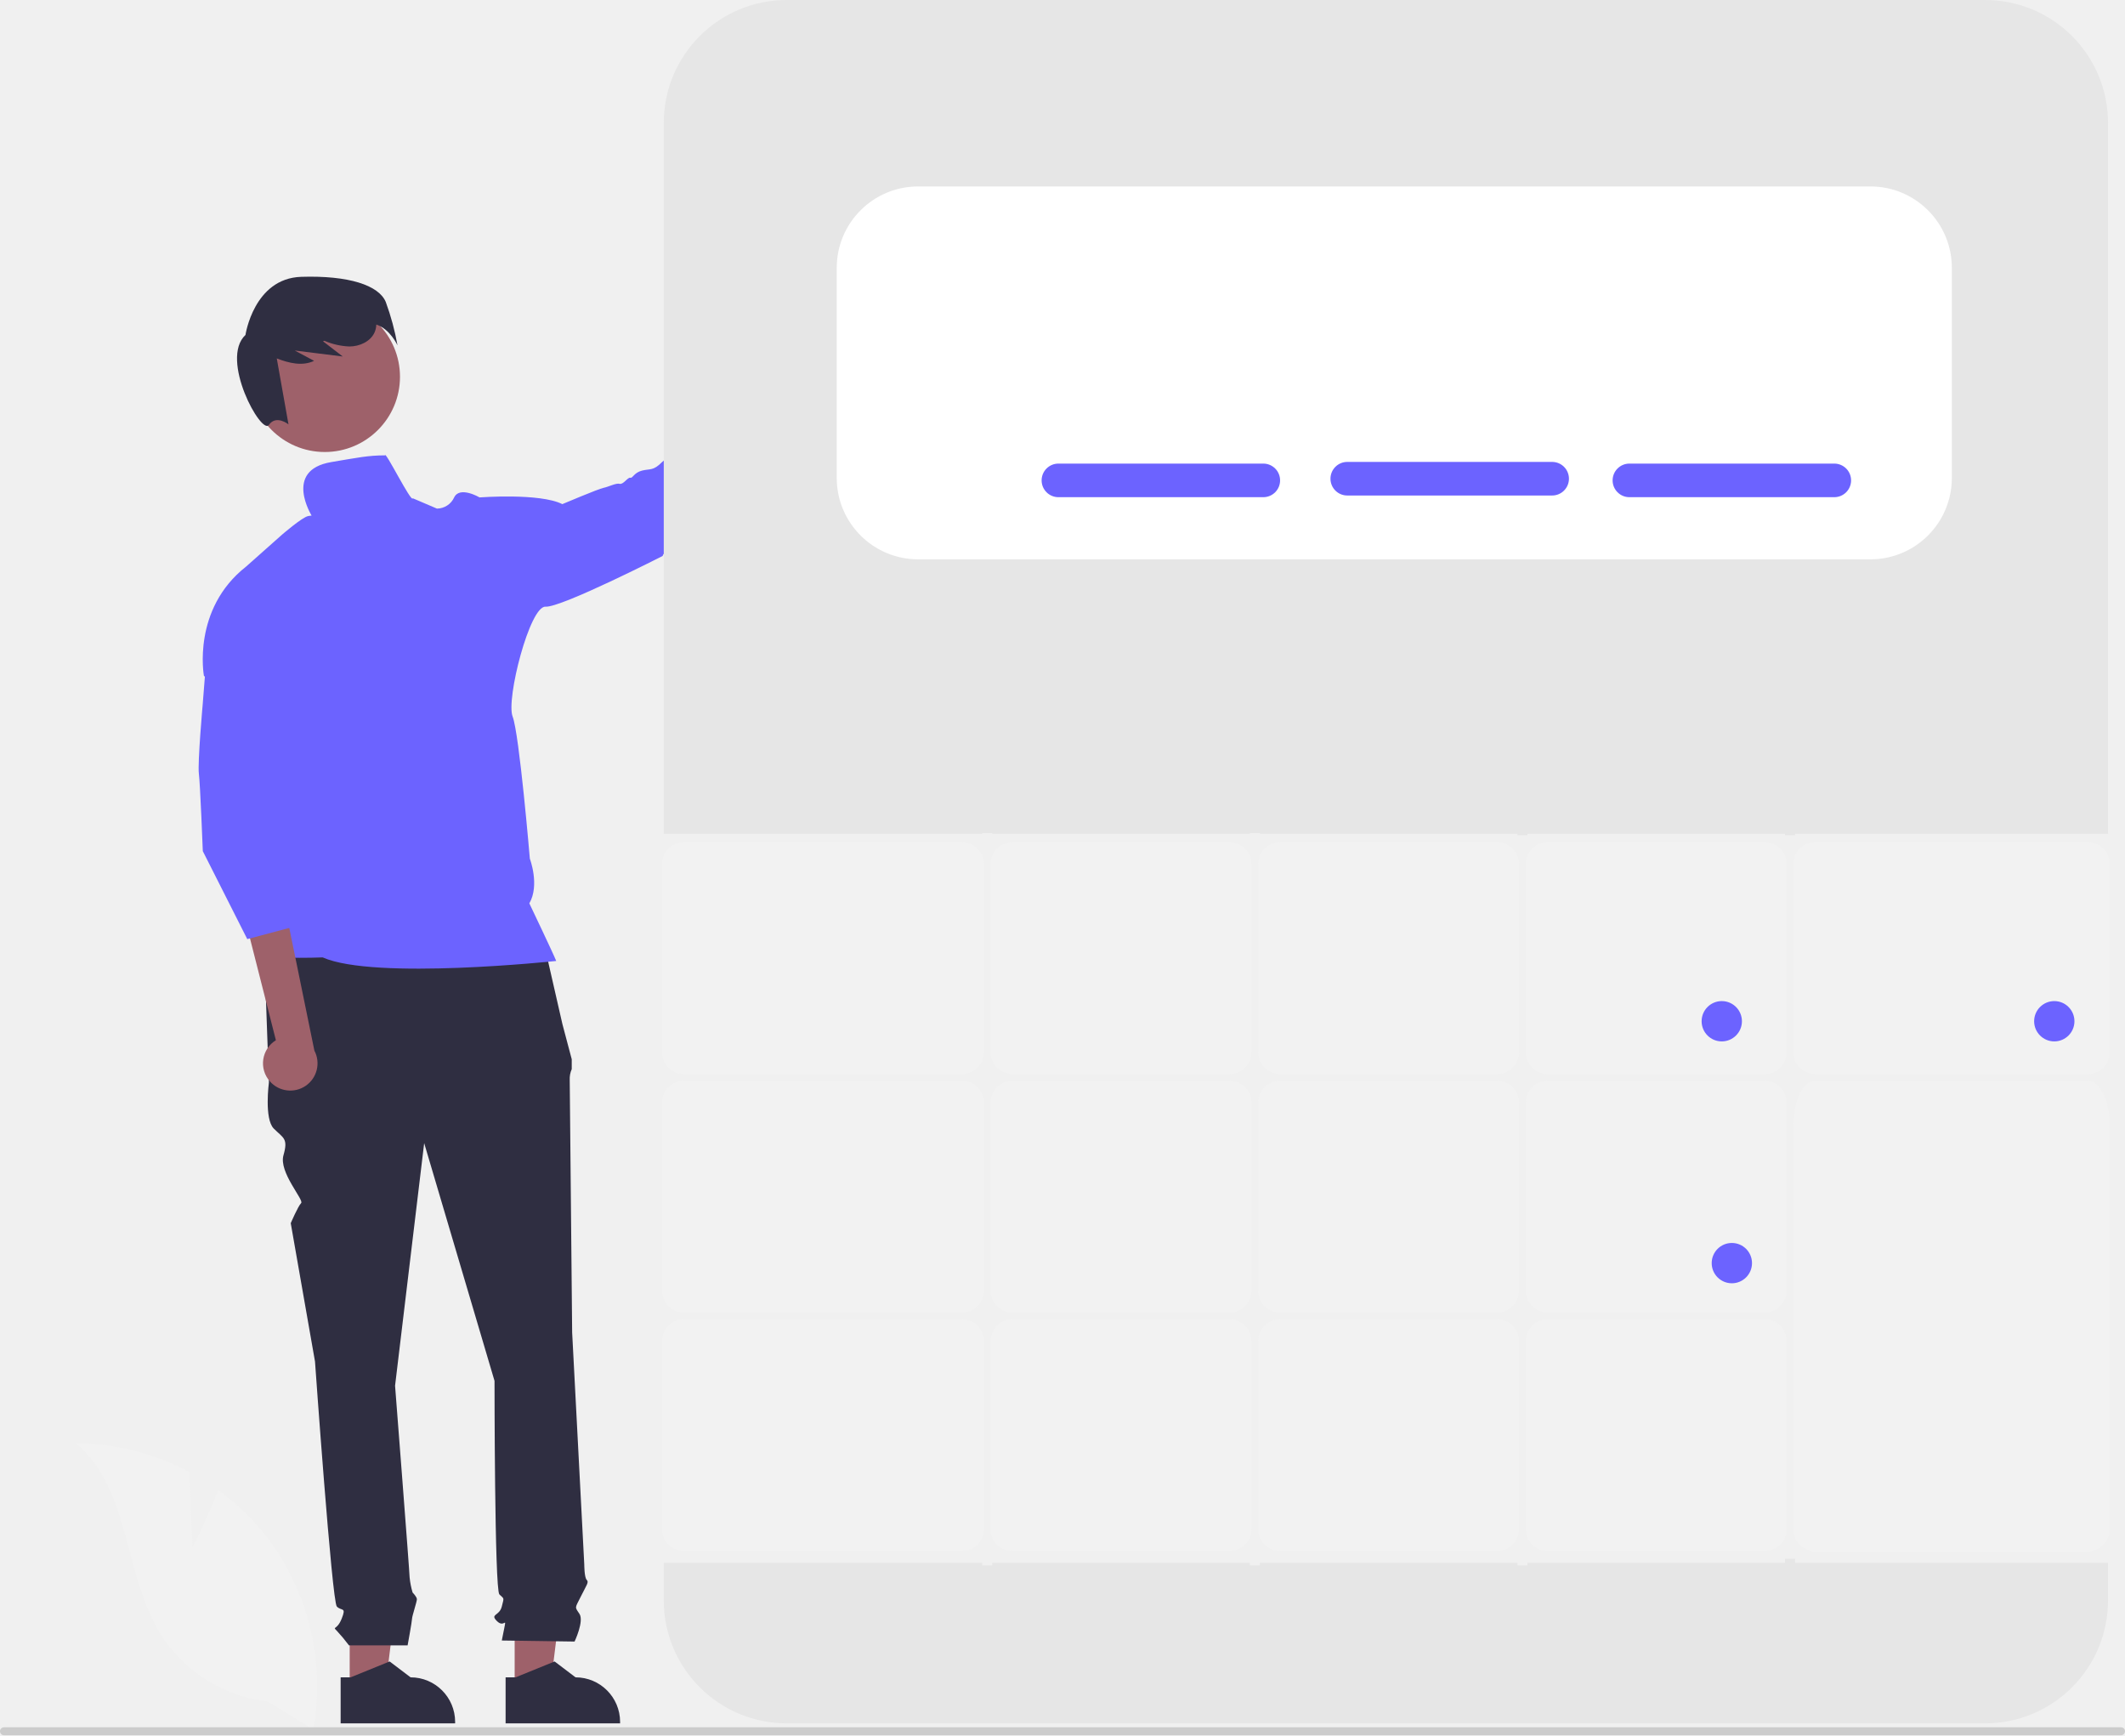
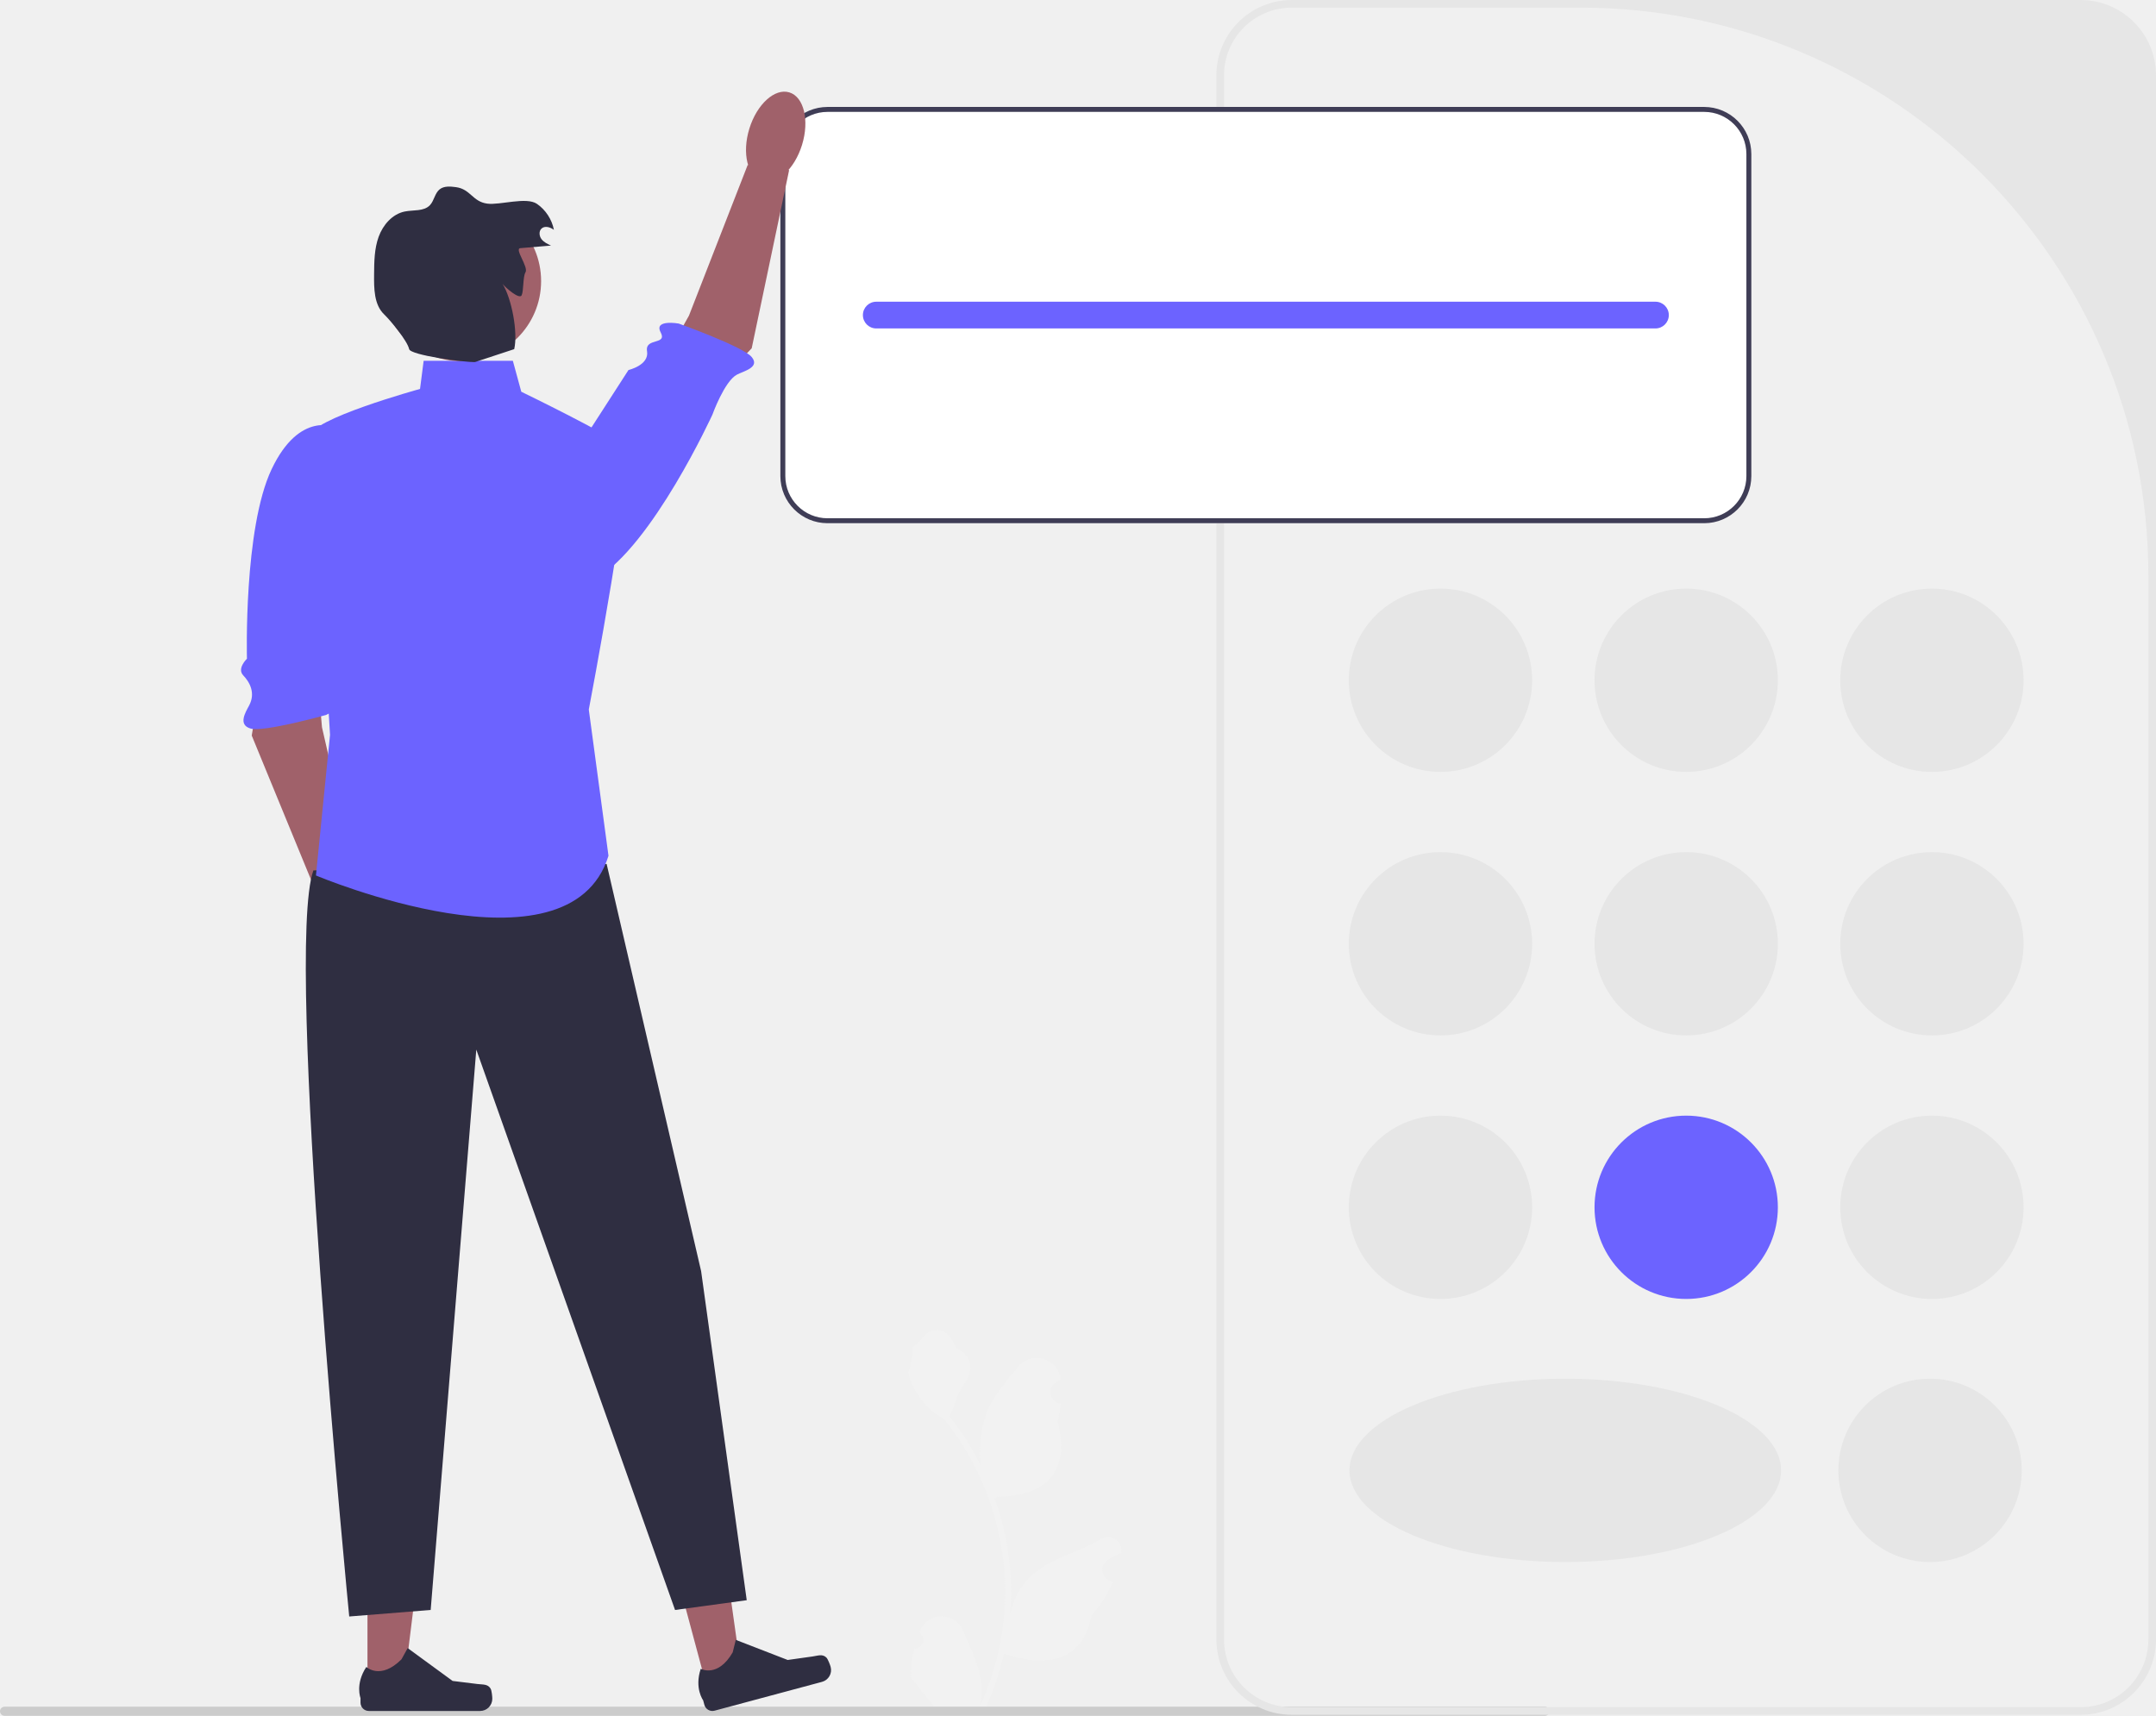
- <svg xmlns="http://www.w3.org/2000/svg" id="e686990a-64e5-40f5-aaac-6efda7374a1a" data-name="Layer 1" width="632.67" height="516.546" viewBox="0 0 632.67 516.546">
-   <polygon points="104.115 502.753 114.686 502.752 119.715 461.977 104.113 461.977 104.115 502.753" fill="#9e616a" />
-   <path d="M385.083,691.028l2.976-0,11.617-4.724,6.226,4.724h.001a13.268,13.268,0,0,1,13.267,13.267v.431l-34.087.001Z" transform="translate(-283.665 -191.727)" fill="#2f2e41" />
-   <polygon points="153.228 502.753 163.799 502.752 168.828 461.977 153.226 461.977 153.228 502.753" fill="#9e616a" />
-   <path d="M434.196,691.028l2.976-0,11.617-4.724,6.226,4.724h.001a13.268,13.268,0,0,1,13.267,13.267v.431l-34.087.001Z" transform="translate(-283.665 -191.727)" fill="#2f2e41" />
-   <path d="M445.343,471.336l-83.059,2.167,1.444,40.446s-1.444,10.834,1.444,13.723,4.333,2.889,2.889,7.945,6.187,13.313,5.26,14.24-3.094,5.983-3.094,5.983l7.222,41.168s5.056,71.503,6.5,72.947,2.889,0,1.444,3.611-2.889,2.167-1.444,3.611a53.194,53.194,0,0,1,3.611,4.333H405.025s1.317-7.222,1.317-7.945,1.444-5.056,1.444-5.778-1.277-1.999-1.277-1.999a23.762,23.762,0,0,1-.89-4.501c0-1.444-4.333-57.058-4.333-57.058l8.667-72.225L430.898,602.785s0,62.113,1.444,63.558,1.444.722.722,3.611-3.611,2.167-1.444,4.333,2.889-1.444,2.167,2.167l-.722,3.611,21.667.31s2.889-6.088,1.444-8.255-1.358-1.575.404-5.121,2.485-4.268,1.762-4.99-.722-4.564-.722-4.564l-3.611-69.106s-.722-72.947-.722-75.114a7.204,7.204,0,0,1,.6-3.249v-2.941l-2.767-10.421Z" transform="translate(-283.665 -191.727)" fill="#2f2e41" />
-   <path d="M539.34,313.811a8.065,8.065,0,0,1-11.61,4.261L491.676,348.278l-1.959-14.764,35.264-26.995a8.109,8.109,0,0,1,14.359,7.293Z" transform="translate(-283.665 -191.727)" fill="#9e616a" />
-   <circle cx="96.696" cy="112.161" r="22.39" fill="#9e616a" />
-   <path d="M398.513,281.605c-2.084-4.968-11.017-7.918-25.153-7.474s-16.611,17.301-16.611,17.301c-7.786,7.257,4.784,29.914,6.965,26.79s5.842-.171,5.842-.171l-3.489-19.627c3.685,1.418,7.648,2.369,11.114.718l-5.743-3.071q7.139.888,14.278,1.777l-5.888-4.53c.143-.047.285-.096.428-.144a20.925,20.925,0,0,0,7.46,1.694c3.002-.022,6.192-1.429,7.45-4.155a6.139,6.139,0,0,0,.533-2.376c4.139,1.344,6.313,6.193,6.313,6.193A76.404,76.404,0,0,0,398.513,281.605Z" transform="translate(-283.665 -191.727)" fill="#2f2e41" />
-   <path d="M398.283,327.279c-5,0-8.22.69-16,2-14.36,2.42-5.76,16.065-5.76,16.065s.65-.33-1.11,0-7.76,5.52-7.76,5.52l-10.73,9.53c-16.17,12.69-12.55,32.49-12.55,32.49l23.58,23.73-10.33,47.61s4.39,7.07,2.12,10.24,20,2.26,20,2.26c15.37,6.85,69.52,1.06,69.52,1.06-.75-1.96-8-17.15-8-17.15,3.15-5.44.15-13.3.15-13.3s-3.13-37.18-5.13-42.32,5.12-32.99,9.8-32.69,34.91-15.12,34.91-15.12-.76-1.21,9.22-5.29a48.912,48.912,0,0,0,15.49-9.77l4.1-8.19c-1.97.76-8.62-11.78-8.62-11.78l-2.9,1.105-1.68-.485s-13.11,3.73-15.79,6.45-3.58,1.96-6,2.57-2.72,2.31-3.48,2.12-2.11,2.11-3.17,1.81-3.33.91-4.84,1.21-12.24,4.84-12.24,4.84c-6.64-3.36-24.64-2-24.64-2s-5.89-3.47-7.56,0a5.69,5.69,0,0,1-5.13,3.33l-7.18-3.07C406.156,341.577,398.324,325.7,398.283,327.279Z" transform="translate(-283.665 -191.727)" fill="#6c63ff" />
-   <path d="M364.004,513.612a8.065,8.065,0,0,1,1.8-12.235L355.632,461.388l13.908,5.329,7.729,37.761a8.109,8.109,0,0,1-13.265,9.133Z" transform="translate(-283.665 -191.727)" fill="#9e616a" />
-   <path d="M345.283,385.279l-1.256,15.969s-1.562,17.543-1.153,20.787S344.045,445.09,344.045,445.09l13.239,26.189,15-4-.898-12.285.898,11.285,2-10-5-17,3-6L370.771,413.138Z" transform="translate(-283.665 -191.727)" fill="#6c63ff" />
-   <path d="M809.098,582.437H744.432a6.508,6.508,0,0,1-6.5-6.5v-56a6.508,6.508,0,0,1,6.5-6.5h64.667a6.508,6.508,0,0,1,6.5,6.5v56A6.508,6.508,0,0,1,809.098,582.437Z" transform="translate(-283.665 -191.727)" fill="#f2f2f2" />
-   <path d="M809.098,511.437H744.432a6.508,6.508,0,0,1-6.5-6.5v-56a6.508,6.508,0,0,1,6.5-6.5h64.667a6.508,6.508,0,0,1,6.5,6.5v56A6.508,6.508,0,0,1,809.098,511.437Z" transform="translate(-283.665 -191.727)" fill="#f2f2f2" />
-   <path d="M809.098,653.437H744.432a6.508,6.508,0,0,1-6.5-6.5v-56a6.508,6.508,0,0,1,6.5-6.5h64.667a6.508,6.508,0,0,1,6.5,6.5v56A6.508,6.508,0,0,1,809.098,653.437Z" transform="translate(-283.665 -191.727)" fill="#f2f2f2" />
-   <path d="M729.432,653.437h-64.667a6.508,6.508,0,0,1-6.5-6.5v-56a6.508,6.508,0,0,1,6.5-6.5h64.667a6.508,6.508,0,0,1,6.5,6.5v56A6.508,6.508,0,0,1,729.432,653.437Z" transform="translate(-283.665 -191.727)" fill="#f2f2f2" />
-   <path d="M905.283,511.437H824.098a6.508,6.508,0,0,1-6.5-6.5v-56a6.508,6.508,0,0,1,6.5-6.5h81.185a6.508,6.508,0,0,1,6.5,6.5v56A6.508,6.508,0,0,1,905.283,511.437Z" transform="translate(-283.665 -191.727)" fill="#f2f2f2" />
-   <path d="M576.098,439.937v-.21h3v.21h76.666v-.21h3v.21h76.667v.436h3V439.937h76.667v.436h3V439.937h93.185V228.337A36.61,36.61,0,0,0,874.673,191.727H517.894a36.61,36.61,0,0,0-36.61,36.61V439.937Z" transform="translate(-283.665 -191.727)" fill="#e6e6e6" />
-   <path d="M905.283,513.437H824.098c-3.584,0-6.5,5.929-6.5,13.216V646.937a6.51,6.51,0,0,0,4.616,6.219,3.564,3.564,0,0,0,1.884.571h81.185a3.564,3.564,0,0,0,1.884-.571,6.51,6.51,0,0,0,4.616-6.219V526.653C911.783,519.366,908.867,513.437,905.283,513.437Z" transform="translate(-283.665 -191.727)" fill="#f2f2f2" />
-   <path d="M570.098,653.437H487.283a6.508,6.508,0,0,1-6.5-6.5v-56a6.508,6.508,0,0,1,6.5-6.5h82.815a6.508,6.508,0,0,1,6.5,6.5v56A6.508,6.508,0,0,1,570.098,653.437Z" transform="translate(-283.665 -191.727)" fill="#f2f2f2" />
-   <path d="M570.098,582.437H487.283a6.508,6.508,0,0,1-6.5-6.5v-56a6.508,6.508,0,0,1,6.5-6.5h82.815a6.508,6.508,0,0,1,6.5,6.5v56A6.508,6.508,0,0,1,570.098,582.437Z" transform="translate(-283.665 -191.727)" fill="#f2f2f2" />
-   <path d="M818.098,656.937V655.711h-3V656.937H738.432v.774h-3V656.937h-76.667v.774h-3V656.937h-76.666v.774h-3V656.937H481.283v11.18A36.61,36.61,0,0,0,517.894,704.727H874.673a36.61,36.61,0,0,0,36.61-36.61V656.937Z" transform="translate(-283.665 -191.727)" fill="#e6e6e6" />
-   <path d="M570.098,511.437H487.283a6.508,6.508,0,0,1-6.5-6.5v-56a6.508,6.508,0,0,1,6.5-6.5h82.815a6.508,6.508,0,0,1,6.5,6.5v56A6.508,6.508,0,0,1,570.098,511.437Z" transform="translate(-283.665 -191.727)" fill="#f2f2f2" />
-   <path d="M649.765,582.437h-64.666a6.508,6.508,0,0,1-6.5-6.5v-56a6.508,6.508,0,0,1,6.5-6.5h64.666a6.508,6.508,0,0,1,6.5,6.5v56A6.508,6.508,0,0,1,649.765,582.437Z" transform="translate(-283.665 -191.727)" fill="#f2f2f2" />
-   <path d="M649.765,653.437h-64.666a6.508,6.508,0,0,1-6.5-6.5v-56a6.508,6.508,0,0,1,6.5-6.5h64.666a6.508,6.508,0,0,1,6.5,6.5v56A6.508,6.508,0,0,1,649.765,653.437Z" transform="translate(-283.665 -191.727)" fill="#f2f2f2" />
-   <path d="M729.432,511.437h-64.667a6.508,6.508,0,0,1-6.5-6.5v-56a6.508,6.508,0,0,1,6.5-6.5h64.667a6.508,6.508,0,0,1,6.5,6.5v56A6.508,6.508,0,0,1,729.432,511.437Z" transform="translate(-283.665 -191.727)" fill="#f2f2f2" />
-   <path d="M729.432,582.437h-64.667a6.508,6.508,0,0,1-6.5-6.5v-56a6.508,6.508,0,0,1,6.5-6.5h64.667a6.508,6.508,0,0,1,6.5,6.5v56A6.508,6.508,0,0,1,729.432,582.437Z" transform="translate(-283.665 -191.727)" fill="#f2f2f2" />
-   <path d="M649.765,511.437h-64.666a6.508,6.508,0,0,1-6.5-6.5v-56a6.508,6.508,0,0,1,6.5-6.5h64.666a6.508,6.508,0,0,1,6.5,6.5v56A6.508,6.508,0,0,1,649.765,511.437Z" transform="translate(-283.665 -191.727)" fill="#f2f2f2" />
-   <path d="M840.571,358.227H556.996a24.24,24.24,0,0,1-24.212-24.212v-62.575a24.24,24.24,0,0,1,24.212-24.212H840.571a24.24,24.24,0,0,1,24.212,24.212v62.575A24.24,24.24,0,0,1,840.571,358.227Z" transform="translate(-283.665 -191.727)" fill="#fff" />
-   <path d="M745.783,339.227h-61a5,5,0,0,1,0-10h61a5,5,0,0,1,0,10Z" transform="translate(-283.665 -191.727)" fill="#6c63ff" />
-   <path d="M829.783,339.727h-61a5,5,0,0,1,0-10h61a5,5,0,0,1,0,10Z" transform="translate(-283.665 -191.727)" fill="#6c63ff" />
-   <path d="M659.783,339.727h-61a5,5,0,0,1,0-10h61a5,5,0,0,1,0,10Z" transform="translate(-283.665 -191.727)" fill="#6c63ff" />
-   <circle cx="512.618" cy="304" r="6" fill="#6c63ff" />
-   <circle cx="515.618" cy="376" r="6" fill="#6c63ff" />
-   <circle cx="611.618" cy="304" r="6" fill="#6c63ff" />
-   <path d="M340.996,652.344l-.998-22.434a72.455,72.455,0,0,0-33.796-8.555c16.231,13.27,14.203,38.851,25.208,56.697A43.582,43.582,0,0,0,363.37,698.192l13.583,8.316a73.03,73.03,0,0,0-15.393-59.179,70.543,70.543,0,0,0-12.964-12.046C345.342,643.862,340.996,652.344,340.996,652.344Z" transform="translate(-283.665 -191.727)" fill="#f2f2f2" />
-   <path d="M283.665,707.083a1.186,1.186,0,0,0,1.19,1.19h630.29a1.19,1.19,0,0,0,0-2.38H284.855A1.187,1.187,0,0,0,283.665,707.083Z" transform="translate(-283.665 -191.727)" fill="#ccc" />
+ <svg xmlns="http://www.w3.org/2000/svg" id="a" width="564.468" height="449.265" viewBox="0 0 564.468 449.265">
+   <path d="M239.346,431.63c2.066,.129,3.208-2.437,1.645-3.933l-.155-.618c.02-.05,.041-.099,.062-.148,2.089-4.982,9.17-4.947,11.241,.042,1.839,4.428,4.179,8.864,4.756,13.546,.258,2.067,.142,4.172-.316,6.2,4.308-9.411,6.575-19.687,6.575-30.021,0-2.597-.142-5.193-.433-7.783-.239-2.119-.568-4.224-.995-6.31-2.306-11.277-7.299-22.018-14.5-30.99-3.462-1.892-6.349-4.851-8.093-8.397-.626-1.279-1.117-2.655-1.35-4.056,.394,.052,1.486-5.949,1.188-6.317,.549-.833,1.532-1.247,2.131-2.06,2.982-4.043,7.091-3.337,9.236,2.157,4.582,2.313,4.627,6.148,1.815,9.837-1.789,2.347-2.035,5.522-3.604,8.035,.162,.207,.329,.407,.491,.614,2.961,3.798,5.522,7.88,7.681,12.169-.61-4.766,.291-10.508,1.826-14.21,1.748-4.217,5.025-7.769,7.91-11.415,3.466-4.379,10.573-2.468,11.184,3.083,.006,.054,.012,.107,.017,.161-.429,.242-.848,.499-1.259,.77-2.339,1.547-1.531,5.174,1.241,5.602l.063,.01c-.155,1.544-.42,3.074-.807,4.579,3.702,14.316-4.29,19.53-15.701,19.764-.252,.129-.497,.258-.749,.381,1.156,3.255,2.08,6.594,2.764,9.979,.614,2.99,1.04,6.013,1.279,9.049,.297,3.83,.271,7.68-.052,11.503l.019-.136c.82-4.211,3.107-8.145,6.427-10.87,4.946-4.063,11.933-5.559,17.268-8.824,2.568-1.572,5.859,.459,5.411,3.437l-.022,.143c-.794,.323-1.569,.698-2.319,1.117-.429,.242-.848,.499-1.259,.77-2.339,1.547-1.531,5.174,1.241,5.602l.063,.01c.045,.006,.084,.013,.129,.019-1.363,3.236-3.262,6.239-5.639,8.829-2.315,12.497-12.256,13.683-22.89,10.044h-.006c-1.163,5.064-2.861,10.011-5.044,14.726h-18.02c-.065-.2-.123-.407-.181-.607,1.666,.103,3.346,.006,4.986-.297-1.337-1.641-2.674-3.294-4.011-4.935-.032-.032-.058-.065-.084-.097-.678-.84-1.363-1.673-2.041-2.512l-0-.001c-.042-2.578,.267-5.147,.879-7.64l.001-0Z" fill="#f2f2f2" />
+   <path d="M0,448.075c0,.66,.53,1.19,1.19,1.19H404.48c.66,0,1.19-.53,1.19-1.19,0-.66-.53-1.19-1.19-1.19H1.19c-.66,0-1.19,.53-1.19,1.19Z" fill="#ccc" />
+   <path d="M544.743,449h-206.551c-10.876,0-19.724-8.849-19.724-19.725V19.725c0-10.876,8.848-19.725,19.724-19.725h206.551c10.876,0,19.725,8.849,19.725,19.725V429.275c0,10.876-8.849,19.725-19.725,19.725ZM338.192,2c-9.789,0-17.724,7.935-17.724,17.724V429.275c0,9.789,7.936,17.725,17.725,17.725h206.551c9.789,0,17.725-7.936,17.725-17.725V150.705c0-82.127-66.577-148.705-148.705-148.705h-75.571Z" fill="#e6e6e6" />
+   <g>
+     <circle cx="377.134" cy="178.118" r="24" fill="#e6e6e6" />
+     <circle cx="505.801" cy="178.118" r="24" fill="#e6e6e6" />
+     <circle cx="441.467" cy="178.118" r="24" fill="#e6e6e6" />
+   </g>
+   <circle cx="377.134" cy="247.118" r="24" fill="#e6e6e6" />
+   <circle cx="505.801" cy="247.118" r="24" fill="#e6e6e6" />
+   <circle cx="441.467" cy="247.118" r="24" fill="#e6e6e6" />
+   <circle cx="377.134" cy="316.118" r="24" fill="#e6e6e6" />
+   <circle cx="505.31" cy="385" r="24" fill="#e6e6e6" />
+   <ellipse cx="409.81" cy="385" rx="56.5" ry="24" fill="#e6e6e6" />
+   <circle cx="505.801" cy="316.118" r="24" fill="#e6e6e6" />
+   <circle cx="441.467" cy="316.118" r="24" fill="#6c63ff" />
+   <path d="M446.184,28H216.65c-6.806,0-12.34,5.534-12.34,12.34V124.66c0,6.806,5.534,12.34,12.34,12.34h229.534c6.806,0,12.34-5.534,12.34-12.34V40.34c0-6.806-5.534-12.34-12.34-12.34Z" fill="#fff" />
+   <path d="M446.184,28H216.65c-6.806,0-12.34,5.534-12.34,12.34V124.66c0,6.806,5.534,12.34,12.34,12.34h229.534c6.806,0,12.34-5.534,12.34-12.34V40.34c0-6.806-5.534-12.34-12.34-12.34Zm11.043,96.66c0,6.092-4.95,11.043-11.043,11.043H216.65c-6.092,0-11.043-4.95-11.043-11.043V40.34c0-6.092,4.95-11.043,11.043-11.043h229.534c6.092,0,11.043,4.95,11.043,11.043V124.66Z" fill="#3f3d56" />
+   <rect x="225.917" y="79" width="211" height="7" rx="3.5" ry="3.5" fill="#6c63ff" />
+   <g>
+     <g>
+       <polygon points="67.952 180.421 65.908 192.596 84.038 236.7 93.766 231.699 84.298 190.427 82.937 174.676 67.952 180.421" fill="#a0616a" />
+       <path d="M87.966,111.929s-9.493-4.598-16.859,10.939c-7.366,15.537-6.454,49.614-6.454,49.614,0,0-2.682,2.554-.98,4.342s3.29,4.626,1.553,7.897c-.915,1.724-3.034,5.097,.435,6.055,3.469,.958,19.698-3.568,19.698-3.568,0,0,6.068-2.718,2.62-4.549-3.448-1.831,1.408-12.905,1.408-12.905l4.012-31.991-5.435-25.833Z" fill="#6c63ff" />
+       <ellipse cx="91.852" cy="241.931" rx="7.217" ry="12.155" transform="translate(-66.97226 37.62166) rotate(-17.07063)" fill="#a0616a" />
+     </g>
+     <g>
+       <polygon points="185.278 442.57 194.364 440.131 189.282 403.923 175.872 407.522 185.278 442.57" fill="#a0616a" />
+       <path d="M216.354,434.01h0c.411,.401,.973,1.898,1.121,2.453h0c.457,1.703-.553,3.454-2.256,3.911l-28.14,7.551c-1.162,.312-2.357-.377-2.668-1.539l-.314-1.172s-2.337-3.148-.635-8.257c0,0,4.474,2.442,8.368-4.308l.807-3.265,13.591,5.261,6.506-.915c1.423-.2,2.592-.724,3.621,.28Z" fill="#2f2e41" />
+     </g>
+     <g>
+       <polygon points="96.211 442.361 105.619 442.36 110.095 406.072 96.209 406.073 96.211 442.361" fill="#a0616a" />
+       <path d="M128.444,442.148h0c.293,.493,.447,2.086,.447,2.659h0c0,1.763-1.43,3.193-3.193,3.193h-29.135c-1.203,0-2.178-.975-2.178-2.178v-1.213s-1.441-3.646,1.526-8.139c0,0,3.688,3.518,9.199-1.992l1.625-2.944,11.764,8.603,6.52,.803c1.427,.176,2.691-.027,3.425,1.209Z" fill="#2f2e41" />
+     </g>
+     <path d="M158.823,226.205l24.739,106.632,11.943,86.159-18.767,2.559-52.037-146.726-11.943,146.726-21.326,1.706s-17.061-174.024-9.384-195.35l76.775-1.706Z" fill="#2f2e41" />
+     <g>
+       <polygon points="188.269 100.115 196.805 91.196 206.607 44.529 195.751 43.196 180.377 82.65 172.647 96.441 188.269 100.115" fill="#a0616a" />
+       <path d="M133.21,145.505s7.988,14.729,22.815,6.022c14.827-8.708,30.508-42.992,30.508-42.992,0,0,3.131-8.715,6.407-10.444,1.726-.911,6.168-1.894,3.838-4.636-2.33-2.743-19.09-8.739-19.09-8.739,0,0-6.547-1.164-4.725,2.289,1.822,3.453-4.162,1.314-3.558,4.968,.604,3.654-4.862,4.913-4.862,4.913l-31.333,48.62Z" fill="#6c63ff" />
+       <ellipse cx="203.087" cy="35.81" rx="12.155" ry="7.217" transform="translate(109.0197 219.3257) rotate(-72.86125)" fill="#a0616a" />
+     </g>
+     <path d="M134.271,94.473h-23.356l-.945,7.364s-29.456,8.101-28.72,12.519,5.155,78.059,5.155,78.059l-3.682,36.82s66.277,27.984,76.587-5.155l-5.155-38.293s12.519-65.54,9.573-68.486c-2.946-2.946-27.247-14.728-27.247-14.728l-2.209-8.101Z" fill="#6c63ff" />
+     <circle cx="120.704" cy="73.601" r="20.964" fill="#a0616a" />
+     <path d="M136.229,64.978c2.679-.226,5.357-.453,8.036-.679-.921-.422-1.88-.874-2.493-1.68-.613-.806-.74-2.08,.001-2.77,.866-.807,2.3-.379,3.246,.331-.521-2.721-2.145-5.214-4.423-6.79-2.783-1.925-9.668,.37-13.023-.072-3.871-.51-4.354-3.811-8.226-4.321-1.459-.192-3.101-.337-4.249,.585-1.273,1.022-1.415,2.955-2.538,4.14-1.603,1.692-4.351,1.193-6.632,1.669-3.231,.674-5.667,3.508-6.792,6.611s-1.166,6.479-1.195,9.78c-.032,3.699-.044,7.982,2.632,10.537,1.63,1.557,6.07,6.897,6.55,9.099,.341,1.564,14.234,3.469,17.245,3.382l10.263-3.382c1.009-4.441-.66-13.227-3.058-17.099,.79,1.043,4.442,4.183,5,3s.305-4.892,1-6c.877-1.399-2.988-6.201-1.343-6.34Z" fill="#2f2e41" />
+   </g>
</svg>
